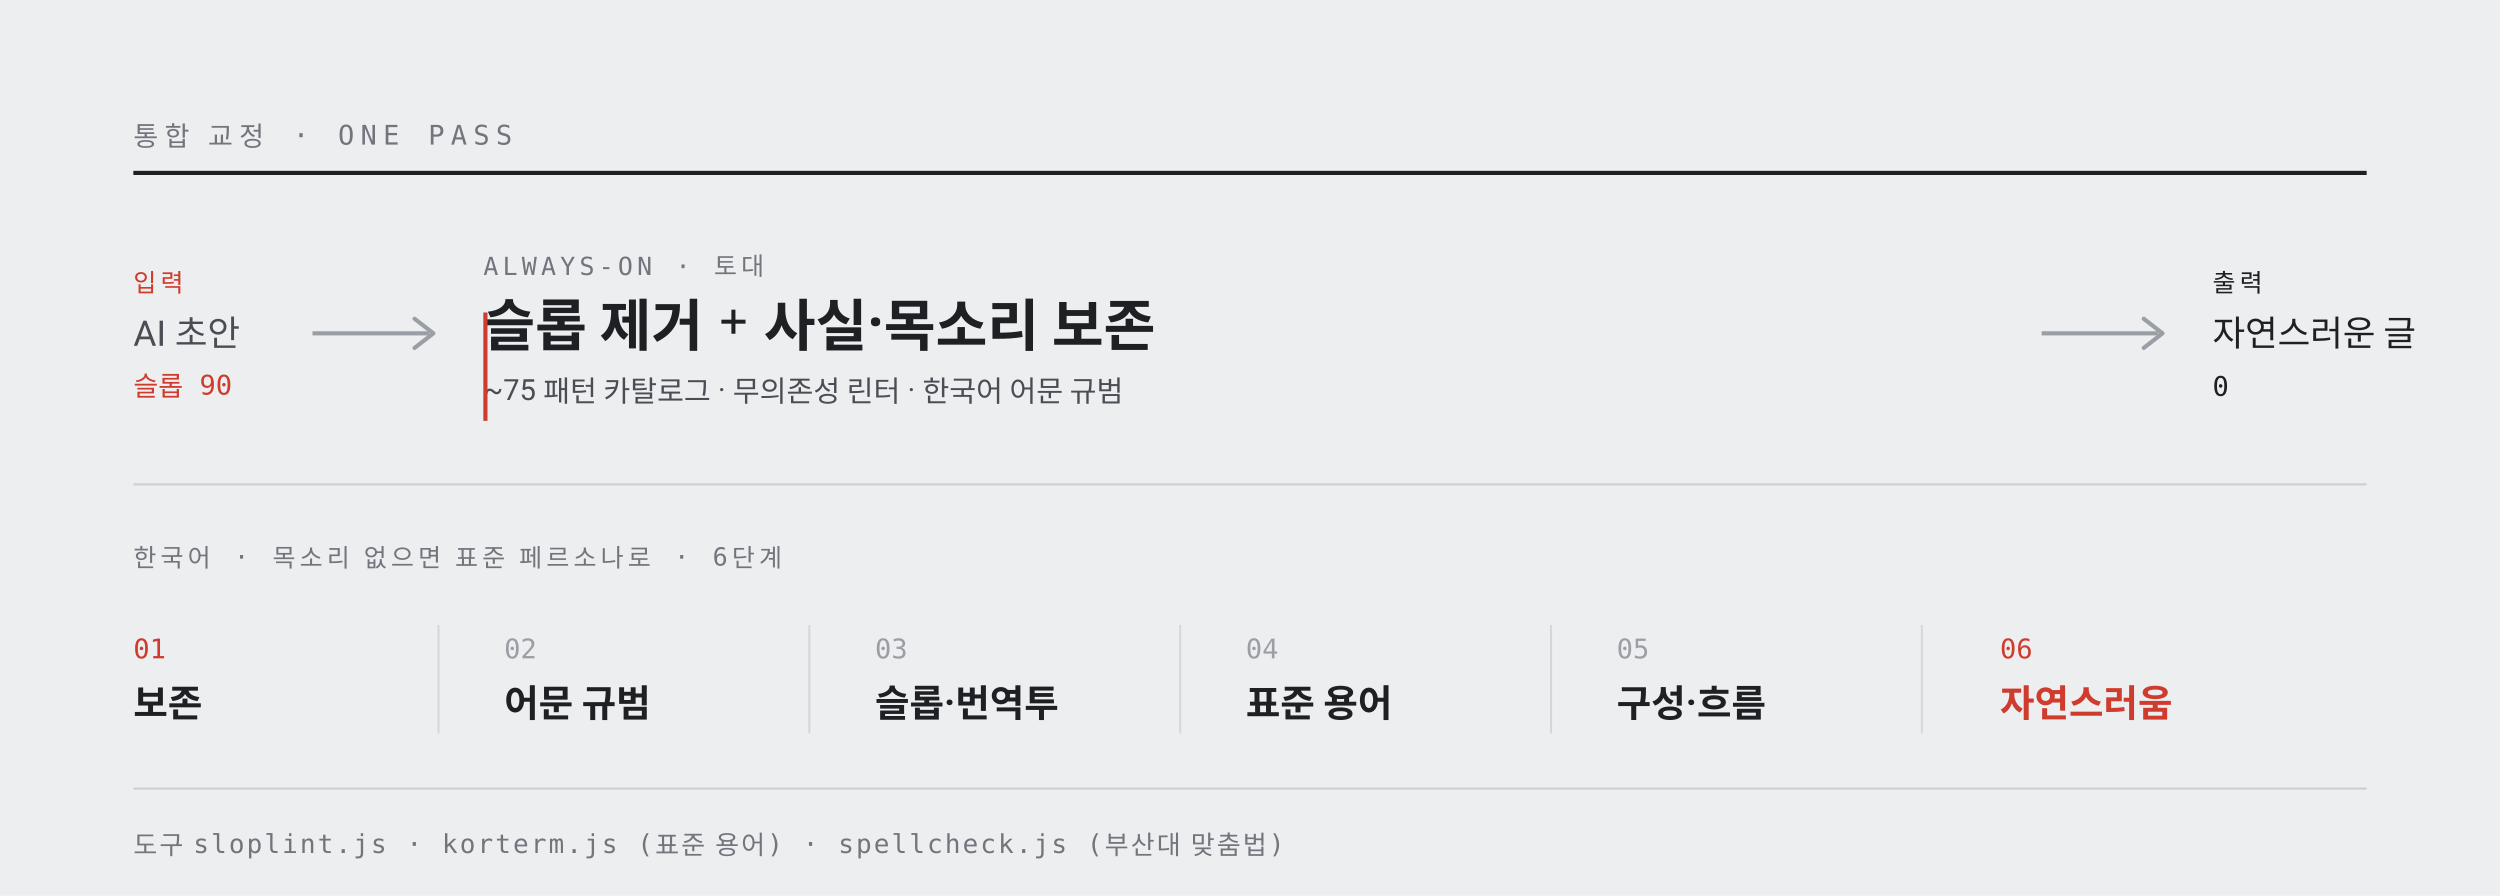
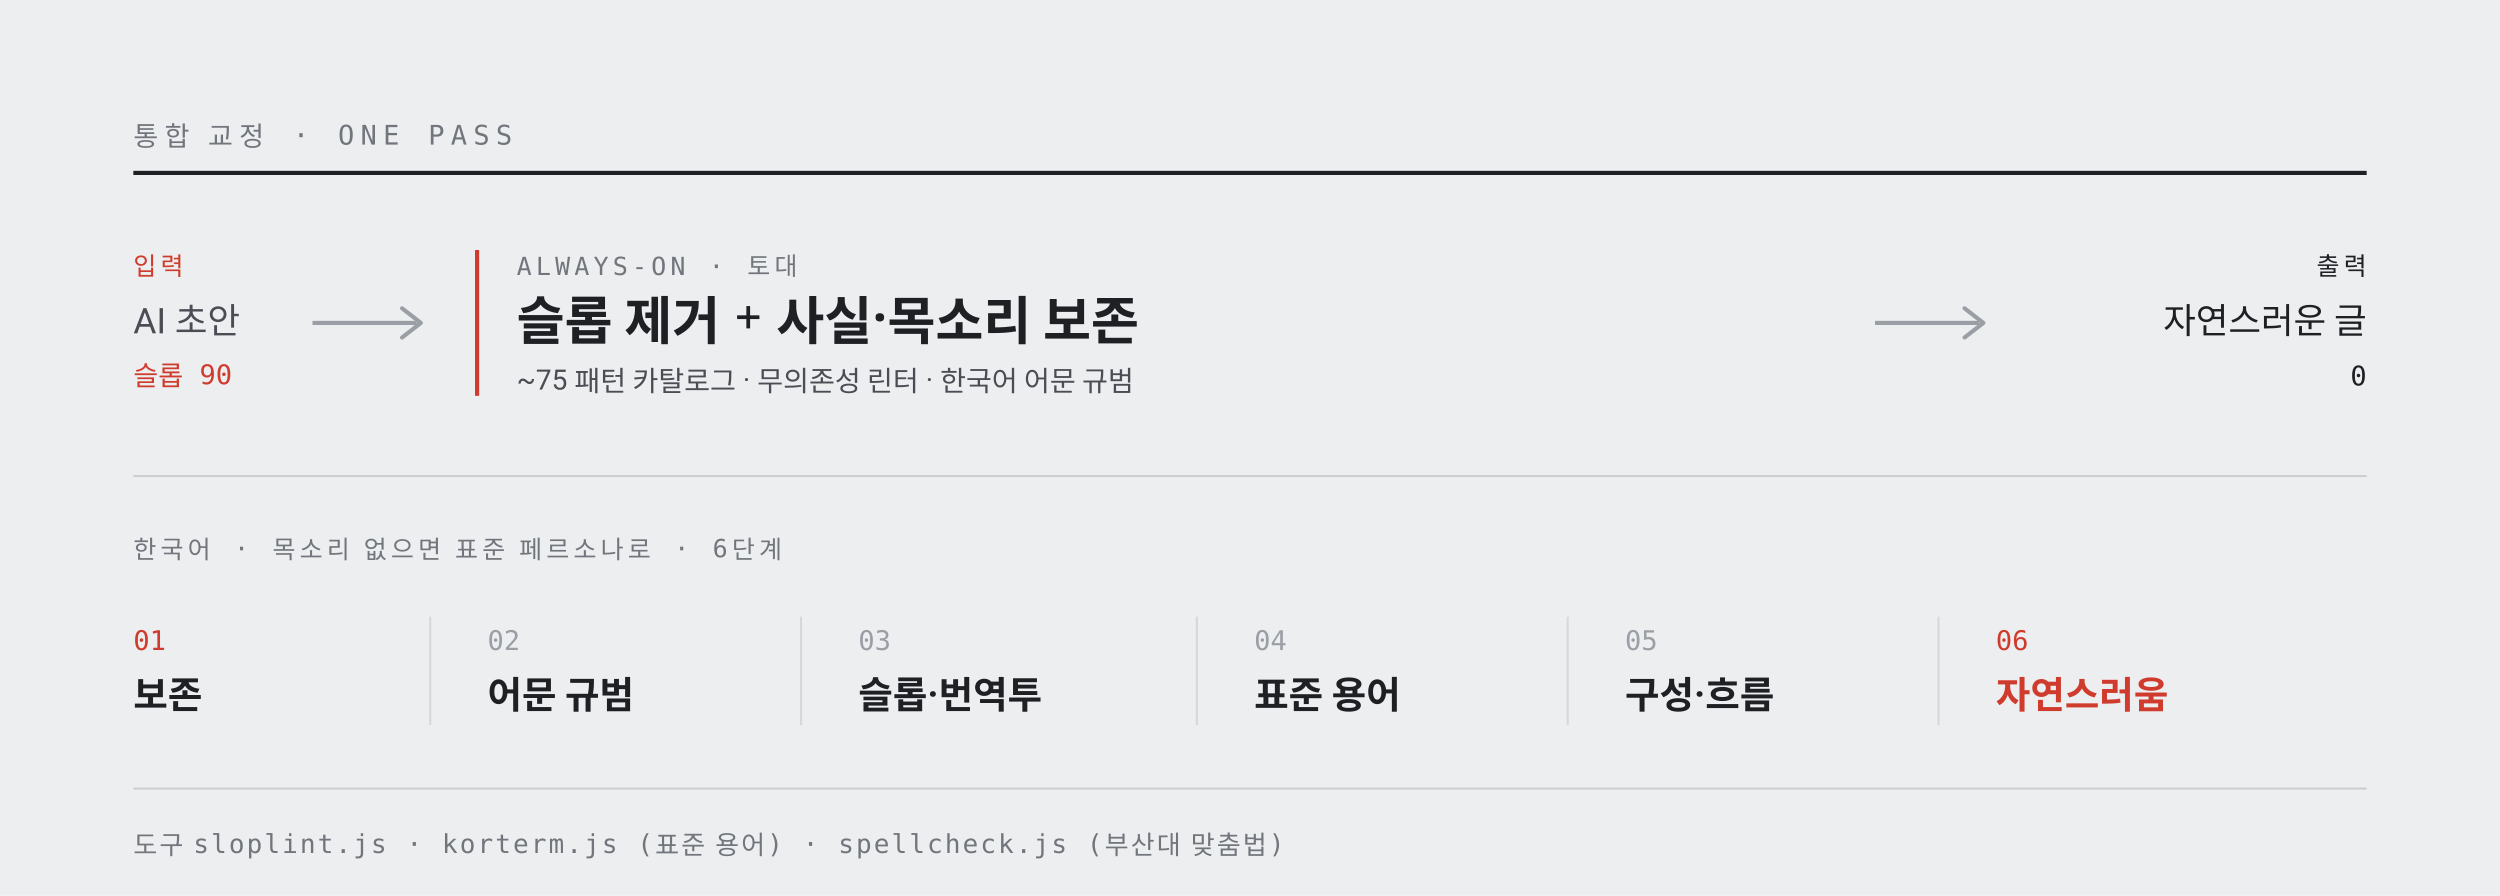
<svg xmlns="http://www.w3.org/2000/svg" width="1200" height="430" viewBox="0 0 1200 430" role="img" aria-label="통합 교정 파이프라인">
  <style>
    .sans{font-family:-apple-system,BlinkMacSystemFont,"Segoe UI","Apple SD Gothic Neo","Malgun Gothic",Roboto,sans-serif}
    .mono{font-family:"IBM Plex Mono","SFMono-Regular",Consolas,Menlo,monospace}
    .serif{font-family:"Newsreader",Georgia,serif}
  </style>
  <rect x="0" y="0" width="1200" height="430" fill="#edeef0" />
  <text x="64" y="70" class="mono" font-size="13" letter-spacing="3" fill="#71757c">통합 교정  ·  ONE PASS</text>
  <rect x="64" y="82" width="1072" height="2" fill="#1e2024" />
  <g class="sans">
-     <text x="64" y="140" class="mono" font-size="12" letter-spacing="2" fill="#cf3b2c">입력</text>
-     <text x="64" y="166" font-size="17" fill="#4a4d54">AI 초안</text>
-     <text x="64" y="190" class="mono" font-size="13" fill="#cf3b2c">슬롭 90</text>
-     <path d="M150 160 H206" stroke="#9a9ea5" stroke-width="2" />
-     <path d="M199 153 L208 160 L199 167" fill="none" stroke="#9a9ea5" stroke-width="2" stroke-linecap="round" stroke-linejoin="round" />
-     <text x="232" y="132" class="mono" font-size="12" letter-spacing="2" fill="#71757c">ALWAYS-ON · 토대</text>
-     <text x="232" y="166" class="serif" font-size="27" font-weight="600" fill="#1e2024">슬롭 제거 + 사실·목소리 보존</text>
-     <text x="232" y="192" font-size="14" fill="#4a4d54">~75 패턴 카탈로그 · 무의존성 린터 · 한국어 어문 규범</text>
-     <rect x="232" y="150" width="2" height="52" fill="#cf3b2c" />
-     <path d="M980 160 H1036" stroke="#9a9ea5" stroke-width="2" />
-     <path d="M1029 153 L1038 160 L1029 167" fill="none" stroke="#9a9ea5" stroke-width="2" stroke-linecap="round" stroke-linejoin="round" />
-     <text x="1062" y="140" class="mono" font-size="12" letter-spacing="2" fill="#1e2024">출력</text>
-     <text x="1062" y="166" font-size="17" fill="#1e2024">자연스러운 글</text>
-     <text x="1062" y="190" class="mono" font-size="13" fill="#1e2024">0</text>
+     <text x="64" y="132" class="mono" font-size="12" letter-spacing="2" fill="#cf3b2c">입력</text>
+     <text x="64" y="160" font-size="17" fill="#4a4d54">AI 초안</text>
+     <text x="64" y="185" class="mono" font-size="13" fill="#cf3b2c">슬롭 90</text>
+     <path d="M150 155 H200" stroke="#9a9ea5" stroke-width="2" />
+     <path d="M193 148 L202 155 L193 162" fill="none" stroke="#9a9ea5" stroke-width="2" stroke-linecap="round" stroke-linejoin="round" />
+     <rect x="228" y="120" width="2" height="70" fill="#cf3b2c" />
+     <text x="248" y="132" class="mono" font-size="12" letter-spacing="2" fill="#71757c">ALWAYS-ON · 토대</text>
+     <text x="248" y="163" class="serif" font-size="25" font-weight="600" fill="#1e2024">슬롭 제거 + 사실·목소리 보존</text>
+     <text x="248" y="187" font-size="13.5" fill="#4a4d54">~75 패턴 카탈로그 · 무의존성 린터 · 한국어 어문 규범</text>
+     <path d="M900 155 H950" stroke="#9a9ea5" stroke-width="2" />
+     <path d="M943 148 L952 155 L943 162" fill="none" stroke="#9a9ea5" stroke-width="2" stroke-linecap="round" stroke-linejoin="round" />
+     <text x="1136" y="132" text-anchor="end" class="mono" font-size="12" letter-spacing="2" fill="#1e2024">출력</text>
+     <text x="1136" y="160" text-anchor="end" font-size="17" fill="#1e2024">자연스러운 글</text>
+     <text x="1136" y="185" text-anchor="end" class="mono" font-size="13" fill="#1e2024">0</text>
  </g>
-   <rect x="64" y="232" width="1072" height="1" fill="#cdced2" />
-   <text x="64" y="272" class="mono" font-size="12" letter-spacing="2" fill="#71757c">한국어 · 목소리 없으면 표준 페르소나로 · 6단계</text>
+   <rect x="64" y="228" width="1072" height="1" fill="#cdced2" />
+   <text x="64" y="268" class="mono" font-size="12" letter-spacing="2" fill="#71757c">한국어 · 목소리 없으면 표준 페르소나로 · 6단계</text>
  <g class="sans">
    <g>
-       <text x="64" y="316" class="mono" font-size="13" fill="#cf3b2c">01</text>
-       <text x="64" y="344" font-size="18" font-weight="600" fill="#1e2024">보존</text>
-       <rect x="210" y="300" width="1" height="52" fill="#d5d7db" />
+       <text x="64" y="312" class="mono" font-size="13" fill="#cf3b2c">01</text>
+       <text x="64" y="340" font-size="18" font-weight="600" fill="#1e2024">보존</text>
+       <rect x="206" y="296" width="1" height="52" fill="#d5d7db" />
    </g>
    <g>
-       <text x="242" y="316" class="mono" font-size="13" fill="#9a9ea5">02</text>
-       <text x="242" y="344" font-size="18" font-weight="600" fill="#1e2024">어문 규범</text>
-       <rect x="388" y="300" width="1" height="52" fill="#d5d7db" />
+       <text x="234" y="312" class="mono" font-size="13" fill="#9a9ea5">02</text>
+       <text x="234" y="340" font-size="18" font-weight="600" fill="#1e2024">어문 규범</text>
+       <rect x="384" y="296" width="1" height="52" fill="#d5d7db" />
    </g>
    <g>
-       <text x="420" y="316" class="mono" font-size="13" fill="#9a9ea5">03</text>
-       <text x="420" y="344" font-size="18" font-weight="600" fill="#1e2024">슬롭·번역투</text>
-       <rect x="566" y="300" width="1" height="52" fill="#d5d7db" />
+       <text x="412" y="312" class="mono" font-size="13" fill="#9a9ea5">03</text>
+       <text x="412" y="340" font-size="18" font-weight="600" fill="#1e2024">슬롭·번역투</text>
+       <rect x="574" y="296" width="1" height="52" fill="#d5d7db" />
    </g>
    <g>
-       <text x="598" y="316" class="mono" font-size="13" fill="#9a9ea5">04</text>
-       <text x="598" y="344" font-size="18" font-weight="600" fill="#1e2024">표준 용어</text>
-       <rect x="744" y="300" width="1" height="52" fill="#d5d7db" />
+       <text x="602" y="312" class="mono" font-size="13" fill="#9a9ea5">04</text>
+       <text x="602" y="340" font-size="18" font-weight="600" fill="#1e2024">표준 용어</text>
+       <rect x="752" y="296" width="1" height="52" fill="#d5d7db" />
    </g>
    <g>
-       <text x="776" y="316" class="mono" font-size="13" fill="#9a9ea5">05</text>
-       <text x="776" y="344" font-size="18" font-weight="600" fill="#1e2024">구성·흐름</text>
-       <rect x="922" y="300" width="1" height="52" fill="#d5d7db" />
+       <text x="780" y="312" class="mono" font-size="13" fill="#9a9ea5">05</text>
+       <text x="780" y="340" font-size="18" font-weight="600" fill="#1e2024">구성·흐름</text>
+       <rect x="930" y="296" width="1" height="52" fill="#d5d7db" />
    </g>
    <g>
-       <text x="960" y="316" class="mono" font-size="13" fill="#cf3b2c">06</text>
-       <text x="960" y="344" font-size="18" font-weight="600" fill="#cf3b2c">자연스러움</text>
+       <text x="958" y="312" class="mono" font-size="13" fill="#cf3b2c">06</text>
+       <text x="958" y="340" font-size="18" font-weight="600" fill="#cf3b2c">자연스러움</text>
    </g>
  </g>
  <rect x="64" y="378" width="1072" height="1" fill="#cdced2" />
  <text x="64" y="410" class="mono" font-size="12.5" letter-spacing="1" fill="#71757c">도구  sloplint.js · korterm.js (표준 용어) · spellcheck.js (부산대 맞춤법)</text>
</svg>
